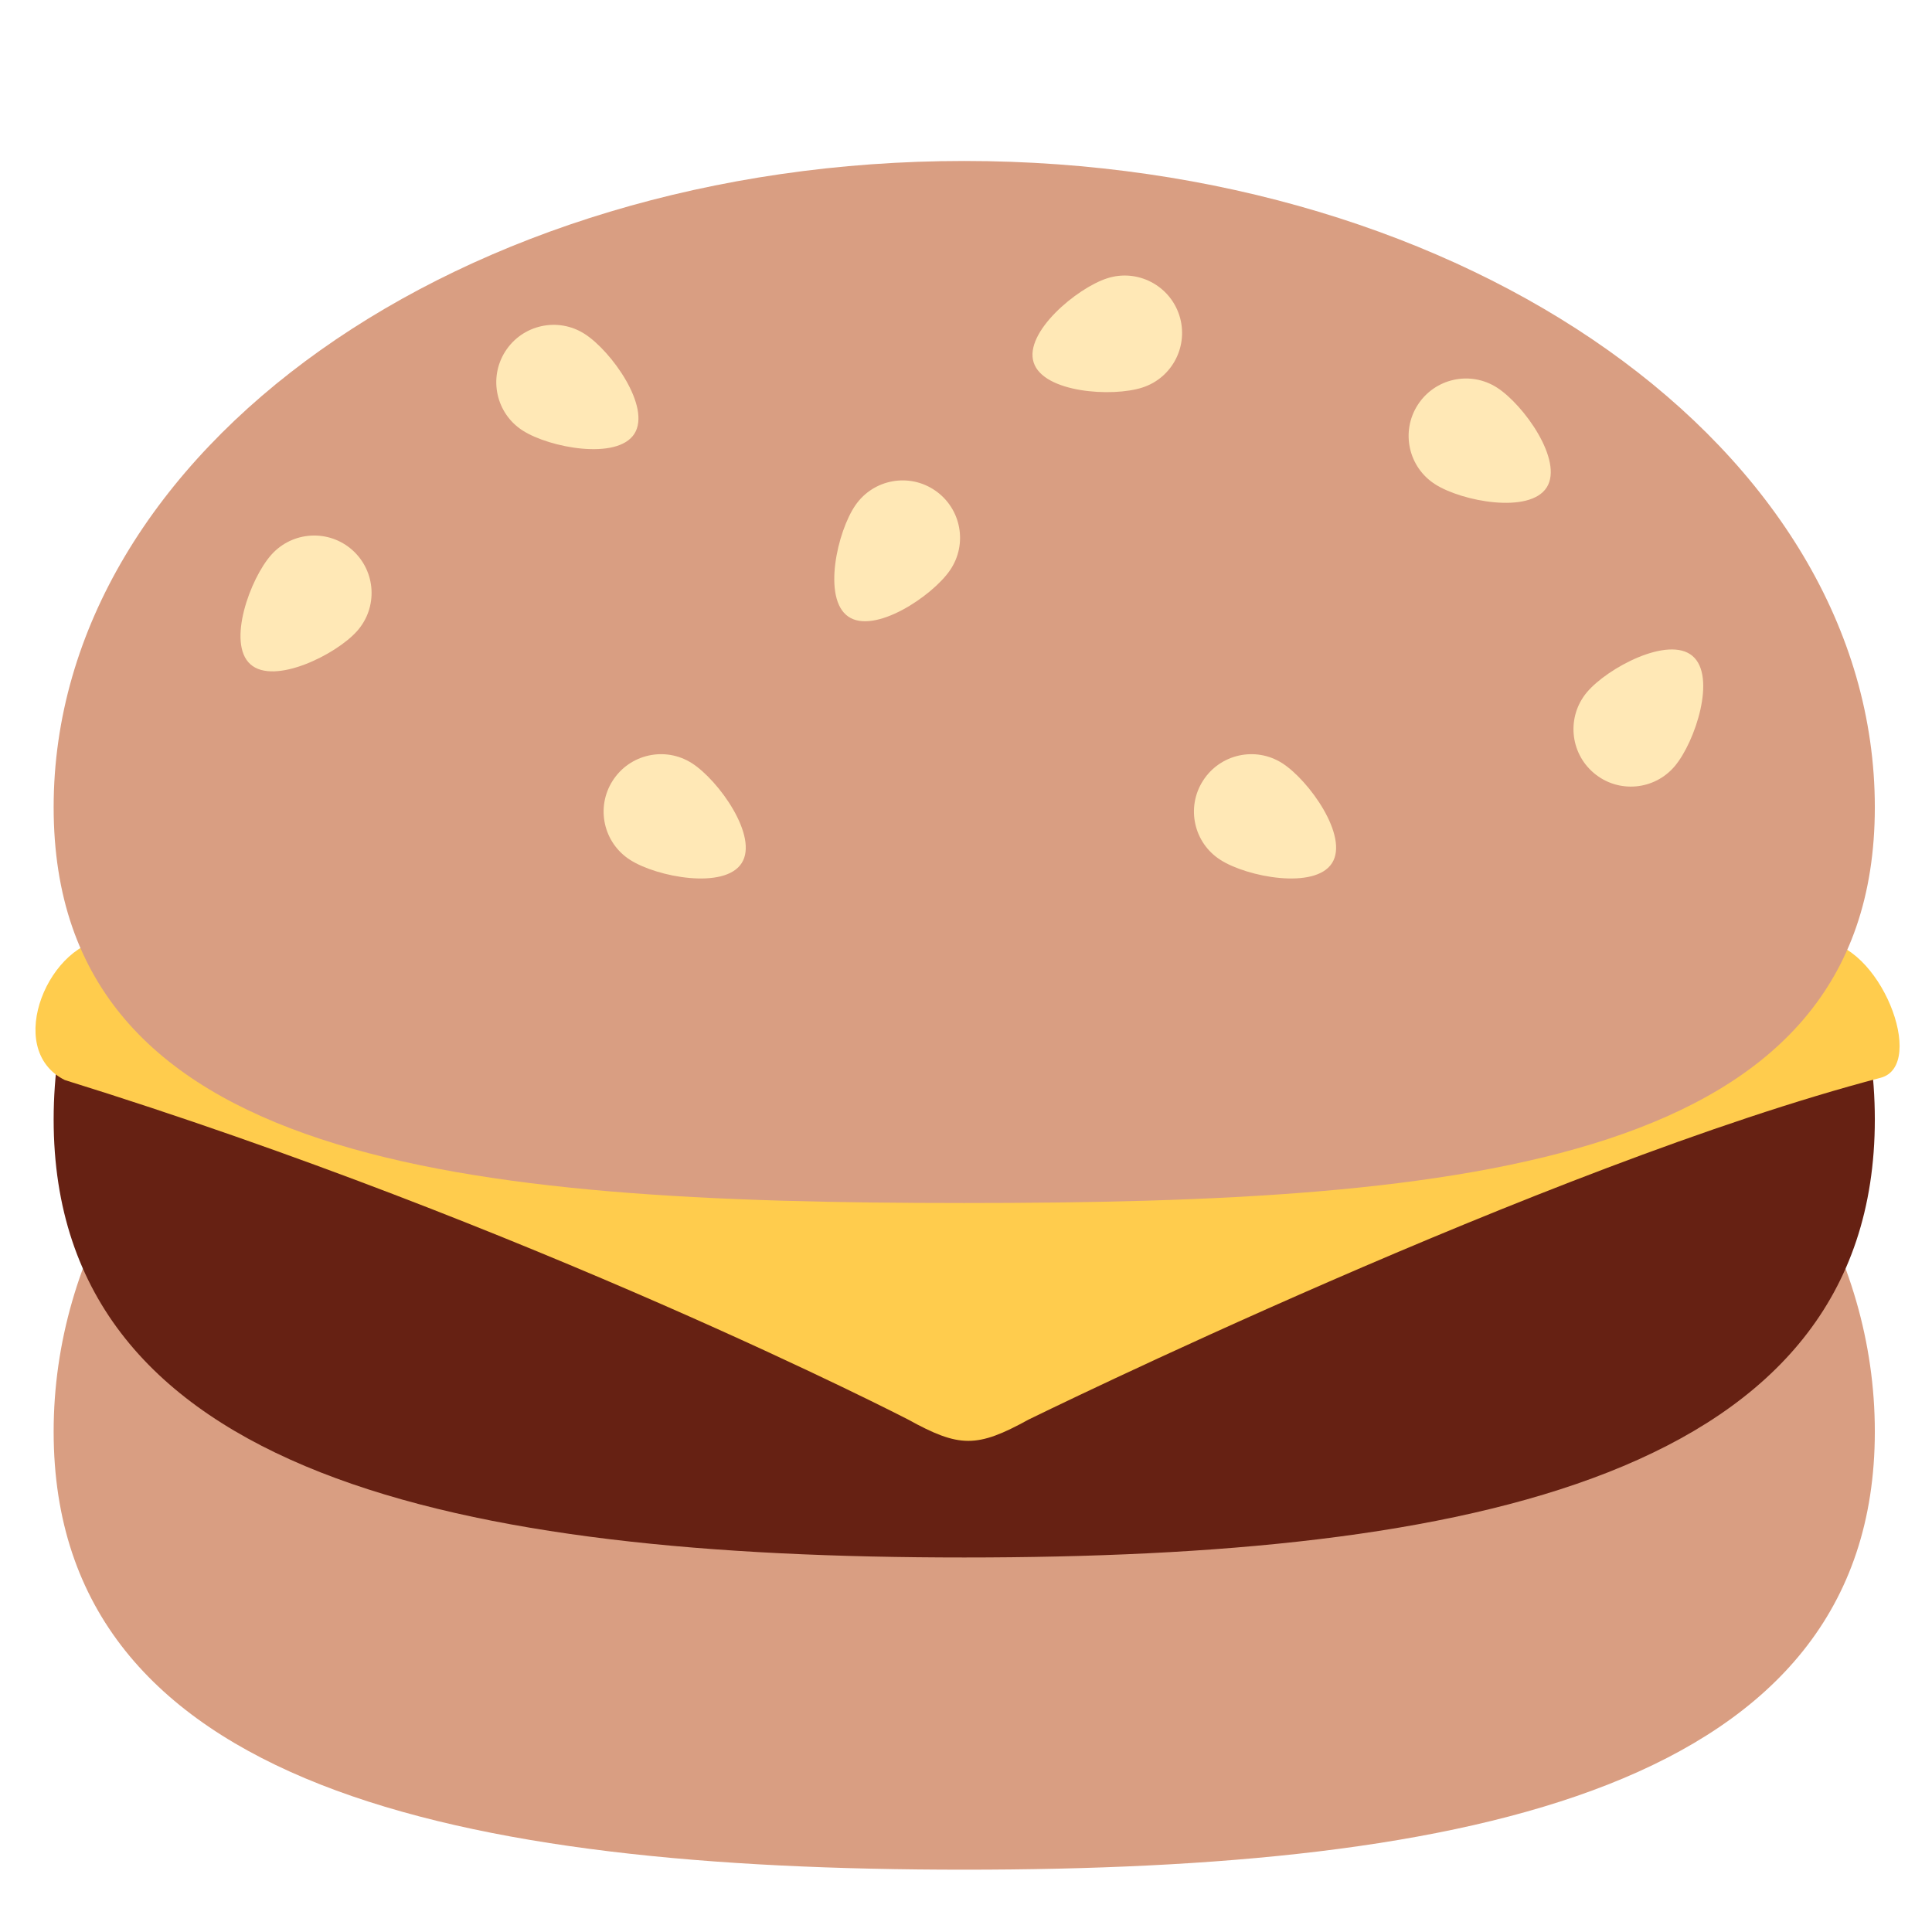
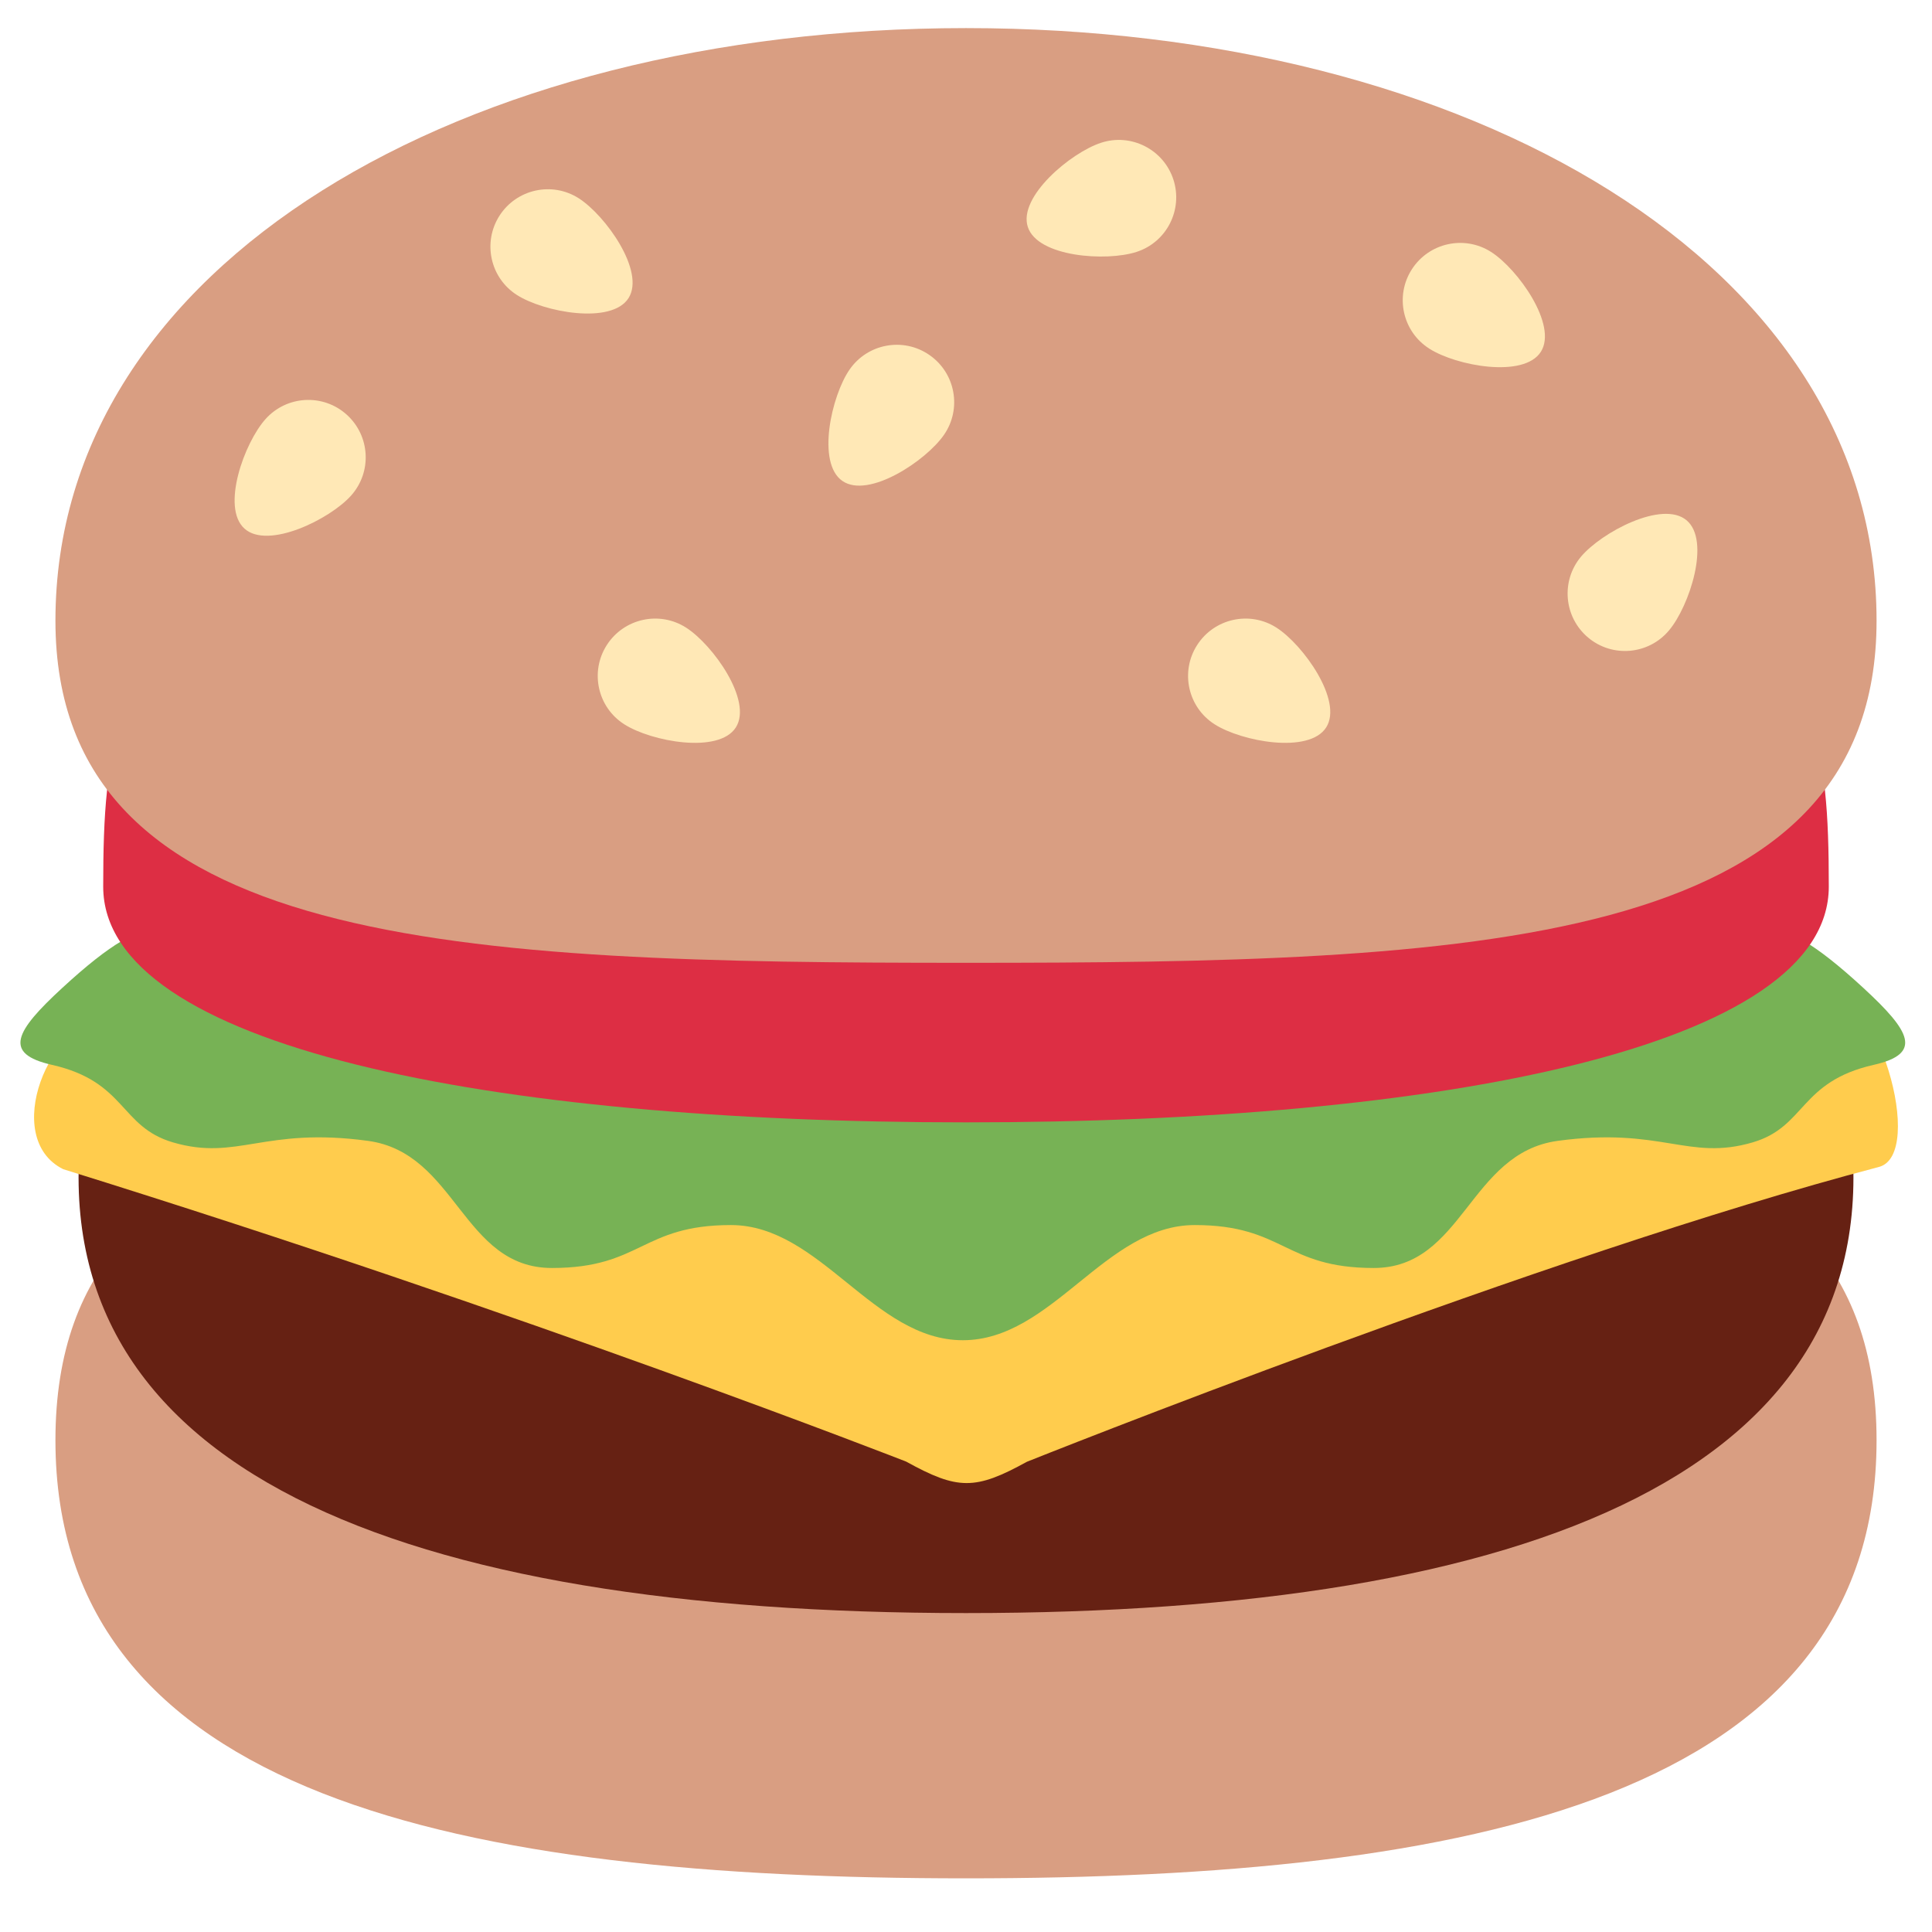
<svg xmlns="http://www.w3.org/2000/svg" viewBox="0 0 45 45" style="enable-background:new 0 0 45 45;" xml:space="preserve" version="1.1" id="svg2">
  <defs id="defs6">
    <clipPath id="clipPath16" clipPathUnits="userSpaceOnUse">
      <path id="path18" d="M 0,36 36,36 36,0 0,0 0,36 Z" />
    </clipPath>
  </defs>
  <g transform="matrix(1.25,0,0,-1.25,0,45)" id="g10">
    <g id="g12">
      <g clip-path="url(#clipPath16)" id="g14">
-         <g transform="translate(34.9346,9.3232)" id="g20">
-           <path id="path22" style="fill:#d99e82;fill-opacity:1;fill-rule:nonzero;stroke:none" d="m 0,0 c 0,6.651 -7.597,12.042 -16.967,12.042 -9.371,0 -16.968,-5.391 -16.968,-12.042 0,-6.649 7.597,-8.162 16.968,-8.162 C -7.597,-8.162 0,-6.649 0,0" />
+         <g transform="translate(18,15.5889)" id="g20">
+           <path id="path22" style="fill:#d99e82;fill-opacity:1;fill-rule:nonzero;stroke:none" d="m 0,0 c -9.371,0 -16.967,0.225 -16.967,-6.427 0,-6.649 7.596,-8.162 16.967,-8.162 9.371,0 16.967,1.513 16.967,8.162 C 16.967,0.225 9.371,0 0,0" />
        </g>
-         <g transform="translate(34.9346,15.1406)" id="g24">
-           <path id="path26" style="fill:#662113;fill-opacity:1;fill-rule:nonzero;stroke:none" d="m 0,0 c 0,6.651 -7.597,12.042 -16.967,12.042 -9.371,0 -16.968,-5.391 -16.968,-12.042 0,-6.649 7.597,-8.162 16.968,-8.162 C -7.597,-8.162 0,-6.649 0,0" />
+         <g transform="translate(34.4702,15.0837)" id="g24">
+           <path id="path26" style="fill:#662113;fill-opacity:1;fill-rule:nonzero;stroke:none" d="M 0,0 C 0,0 -8.219,0.984 -16.47,1.026 -24.721,0.984 -32.94,0 -32.94,0 -33.753,-6.474 -27.003,-9.141 -16.47,-9.141 -5.937,-9.141 0.812,-6.474 0,0" />
        </g>
-         <g transform="translate(19.167,9.5488)" id="g28">
-           <path id="path30" style="fill:#ffcc4d;fill-opacity:1;fill-rule:nonzero;stroke:none" d="m 0,0 c -0.964,-0.531 -1.288,-0.529 -2.251,0.003 0,0 -7,3.615 -15.708,6.323 -1.167,0.583 -0.267,2.625 0.833,2.625 L 14.75,8.91 c 1.1,0 2.005,-2.311 1.125,-2.542 C 9.666,4.743 0,0 0,0" />
+         <g transform="translate(33.8857,17.6724)" id="g28">
+           <path id="path30" style="fill:#ffcc4d;fill-opacity:1;fill-rule:nonzero;stroke:none" d="m 0,0 -31.855,-0.646 c -1.1,0 -2.021,-2.229 -0.854,-2.812 8.708,-2.709 15.708,-5.449 15.708,-5.449 0.963,-0.532 1.287,-0.534 2.251,-0.003 0,0 9.666,3.868 15.875,5.493 C 2.005,-3.186 1.1,0 0,0" />
        </g>
-         <g transform="translate(34.9346,20.9585)" id="g32">
-           <path id="path34" style="fill:#d99e82;fill-opacity:1;fill-rule:nonzero;stroke:none" d="m 0,0 c 0,6.651 -7.597,12.042 -16.967,12.042 -9.371,0 -16.968,-5.391 -16.968,-12.042 0,-6.65 7.597,-7.375 16.968,-7.375 C -7.597,-7.375 0,-6.65 0,0" />
+         <g transform="translate(34.7251,17.5878)" id="g32">
+           <path id="path34" style="fill:#77b255;fill-opacity:1;fill-rule:nonzero;stroke:none" d="m 0,0 c -1.9,1.751 -1.79,0.819 -3.246,1.23 -0.553,0.156 -4.509,5.272 -13.528,5.272 -0.004,0 -0.007,-10e-4 -0.01,-10e-4 -0.004,0 -0.007,10e-4 -0.01,10e-4 -9.02,0 -12.976,-5.116 -13.529,-5.272 -1.456,-0.411 -1.346,0.521 -3.246,-1.23 -0.872,-0.804 -1.108,-1.222 -0.188,-1.43 1.386,-0.314 1.26,-1.152 2.253,-1.444 1.202,-0.353 1.696,0.292 3.635,0.028 1.653,-0.224 1.76,-2.369 3.428,-2.369 1.668,0 1.668,0.8 3.336,0.8 1.667,0 2.653,-2.146 4.321,-2.146 1.667,0 2.653,2.146 4.32,2.146 1.668,0 1.668,-0.8 3.336,-0.8 1.668,0 1.776,2.145 3.429,2.369 1.938,0.264 2.433,-0.381 3.634,-0.028 0.993,0.292 0.867,1.13 2.253,1.444 C 1.108,-1.222 0.872,-0.804 0,0" />
        </g>
-         <g transform="translate(9.7417,27.9761)" id="g36">
-           <path id="path38" style="fill:#ffe8b6;fill-opacity:1;fill-rule:nonzero;stroke:none" d="M 0,0 C -0.498,0.317 -0.644,0.979 -0.326,1.477 -0.007,1.975 0.654,2.121 1.152,1.802 1.65,1.484 2.396,0.439 2.079,-0.059 1.76,-0.557 0.498,-0.319 0,0" />
+         <g transform="translate(34.077,19.4796)" id="g36">
+           <path id="path38" style="fill:#dd2e44;fill-opacity:1;fill-rule:nonzero;stroke:none" d="m 0,0 c 0,-2.984 -7.198,-4.393 -16.077,-4.393 -8.879,0 -16.077,1.409 -16.077,4.393 0,5.403 0.966,5.403 16.077,5.403 C -0.966,5.403 0,5.403 0,0" />
        </g>
-         <g transform="translate(20.627,30.813)" id="g40">
-           <path id="path42" style="fill:#ffe8b6;fill-opacity:1;fill-rule:nonzero;stroke:none" d="M 0,0 C 0.561,0.183 1.164,-0.125 1.347,-0.686 1.529,-1.248 1.223,-1.852 0.66,-2.034 0.098,-2.217 -1.184,-2.13 -1.366,-1.568 -1.549,-1.006 -0.562,-0.182 0,0" />
+         <g transform="translate(18,35.4764)" id="g40">
+           <path id="path42" style="fill:#d99e82;fill-opacity:1;fill-rule:nonzero;stroke:none" d="m 0,0 c -9.371,0 -16.967,-4.391 -16.967,-11.042 0,-6.125 7.596,-6.375 16.967,-6.375 9.371,0 16.967,0.25 16.967,6.375 C 16.967,-4.391 9.371,0 0,0" />
        </g>
-         <g transform="translate(31.208,21.7251)" id="g44">
-           <path id="path46" style="fill:#ffe8b6;fill-opacity:1;fill-rule:nonzero;stroke:none" d="m 0,0 c -0.38,-0.453 -1.055,-0.512 -1.507,-0.131 -0.452,0.38 -0.511,1.054 -0.131,1.507 0.381,0.452 1.514,1.058 1.966,0.677 C 0.781,1.673 0.381,0.453 0,0" />
+         <g transform="translate(10.7842,32.3053)" id="g44">
+           <path id="path46" style="fill:#ffe8b6;fill-opacity:1;fill-rule:nonzero;stroke:none" d="M 0,0 C -0.498,0.318 -1.159,0.172 -1.478,-0.326 -1.795,-0.823 -1.65,-1.485 -1.152,-1.802 -0.654,-2.121 0.608,-2.359 0.927,-1.861 1.245,-1.363 0.498,-0.318 0,0" />
        </g>
-         <g transform="translate(26.7422,26.9761)" id="g48">
-           <path id="path50" style="fill:#ffe8b6;fill-opacity:1;fill-rule:nonzero;stroke:none" d="M 0,0 C -0.498,0.317 -0.645,0.979 -0.326,1.477 -0.008,1.975 0.653,2.121 1.151,1.802 1.649,1.484 2.396,0.439 2.078,-0.059 1.76,-0.557 0.498,-0.319 0,0" />
+         <g transform="translate(20.5176,33.34)" id="g48">
+           <path id="path50" style="fill:#ffe8b6;fill-opacity:1;fill-rule:nonzero;stroke:none" d="M 0,0 C -0.562,-0.182 -1.549,-1.006 -1.366,-1.568 -1.184,-2.13 0.098,-2.217 0.66,-2.034 1.223,-1.852 1.529,-1.248 1.347,-0.686 1.164,-0.125 0.56,0.183 0,0" />
        </g>
-         <g transform="translate(11.7422,19.9766)" id="g52">
-           <path id="path54" style="fill:#ffe8b6;fill-opacity:1;fill-rule:nonzero;stroke:none" d="M 0,0 C -0.498,0.317 -0.645,0.978 -0.326,1.476 -0.008,1.974 0.653,2.12 1.151,1.802 1.649,1.483 2.396,0.438 2.078,-0.059 1.76,-0.558 0.498,-0.319 0,0" />
+         <g transform="translate(31.4267,26.3053)" id="g52">
+           <path id="path54" style="fill:#ffe8b6;fill-opacity:1;fill-rule:nonzero;stroke:none" d="m 0,0 c -0.452,0.38 -1.585,-0.225 -1.966,-0.677 -0.38,-0.453 -0.321,-1.127 0.131,-1.508 0.452,-0.38 1.127,-0.321 1.507,0.132 C 0.053,-1.601 0.453,-0.38 0,0" />
        </g>
-         <g transform="translate(15.9395,26.5859)" id="g56">
-           <path id="path58" style="fill:#ffe8b6;fill-opacity:1;fill-rule:nonzero;stroke:none" d="M 0,0 C 0.335,0.486 1.001,0.609 1.487,0.273 1.974,-0.063 2.096,-0.729 1.76,-1.215 1.424,-1.701 0.353,-2.411 -0.133,-2.075 -0.62,-1.739 -0.337,-0.486 0,0" />
+         <g transform="translate(27.7842,31.3053)" id="g56">
+           <path id="path58" style="fill:#ffe8b6;fill-opacity:1;fill-rule:nonzero;stroke:none" d="M 0,0 C -0.498,0.318 -1.159,0.172 -1.478,-0.326 -1.796,-0.823 -1.65,-1.485 -1.151,-1.802 -0.653,-2.121 0.608,-2.359 0.927,-1.861 1.245,-1.363 0.498,-0.318 0,0" />
        </g>
-         <g transform="translate(22.7422,19.9766)" id="g60">
-           <path id="path62" style="fill:#ffe8b6;fill-opacity:1;fill-rule:nonzero;stroke:none" d="M 0,0 C -0.498,0.316 -0.645,0.978 -0.326,1.476 -0.008,1.974 0.653,2.12 1.151,1.802 1.649,1.483 2.396,0.438 2.078,-0.059 1.76,-0.558 0.498,-0.319 0,0" />
+         <g transform="translate(12.7842,24.3053)" id="g60">
+           <path id="path62" style="fill:#ffe8b6;fill-opacity:1;fill-rule:nonzero;stroke:none" d="M 0,0 C -0.498,0.318 -1.159,0.172 -1.478,-0.326 -1.796,-0.823 -1.65,-1.485 -1.151,-1.802 -0.653,-2.121 0.608,-2.359 0.927,-1.86 1.245,-1.363 0.498,-0.318 0,0" />
        </g>
-         <g transform="translate(5.0576,25.6646)" id="g64">
-           <path id="path66" style="fill:#ffe8b6;fill-opacity:1;fill-rule:nonzero;stroke:none" d="M 0,0 C 0.394,0.44 1.07,0.478 1.51,0.084 1.95,-0.311 1.988,-0.986 1.593,-1.427 1.199,-1.867 0.047,-2.436 -0.392,-2.042 -0.833,-1.647 -0.395,-0.44 0,0" />
+         <g transform="translate(15.8301,29.1129)" id="g64">
+           <path id="path66" style="fill:#ffe8b6;fill-opacity:1;fill-rule:nonzero;stroke:none" d="m 0,0 c -0.336,-0.486 -0.62,-1.739 -0.133,-2.075 0.486,-0.336 1.557,0.374 1.893,0.86 0.336,0.486 0.214,1.152 -0.273,1.488 C 1.001,0.609 0.335,0.486 0,0" />
+         </g>
+         <g transform="translate(23.7842,24.3053)" id="g68">
+           <path id="path70" style="fill:#ffe8b6;fill-opacity:1;fill-rule:nonzero;stroke:none" d="M 0,0 C -0.498,0.318 -1.159,0.172 -1.478,-0.326 -1.796,-0.823 -1.65,-1.485 -1.151,-1.802 -0.653,-2.121 0.608,-2.359 0.927,-1.86 1.245,-1.363 0.498,-0.318 0,0" />
+         </g>
+         <g transform="translate(4.9482,28.1916)" id="g72">
+           <path id="path74" style="fill:#ffe8b6;fill-opacity:1;fill-rule:nonzero;stroke:none" d="M 0,0 C -0.395,-0.44 -0.833,-1.648 -0.392,-2.042 0.047,-2.436 1.199,-1.867 1.593,-1.427 1.988,-0.986 1.95,-0.311 1.51,0.084 1.07,0.478 0.394,0.44 0,0" />
        </g>
      </g>
    </g>
  </g>
</svg>
